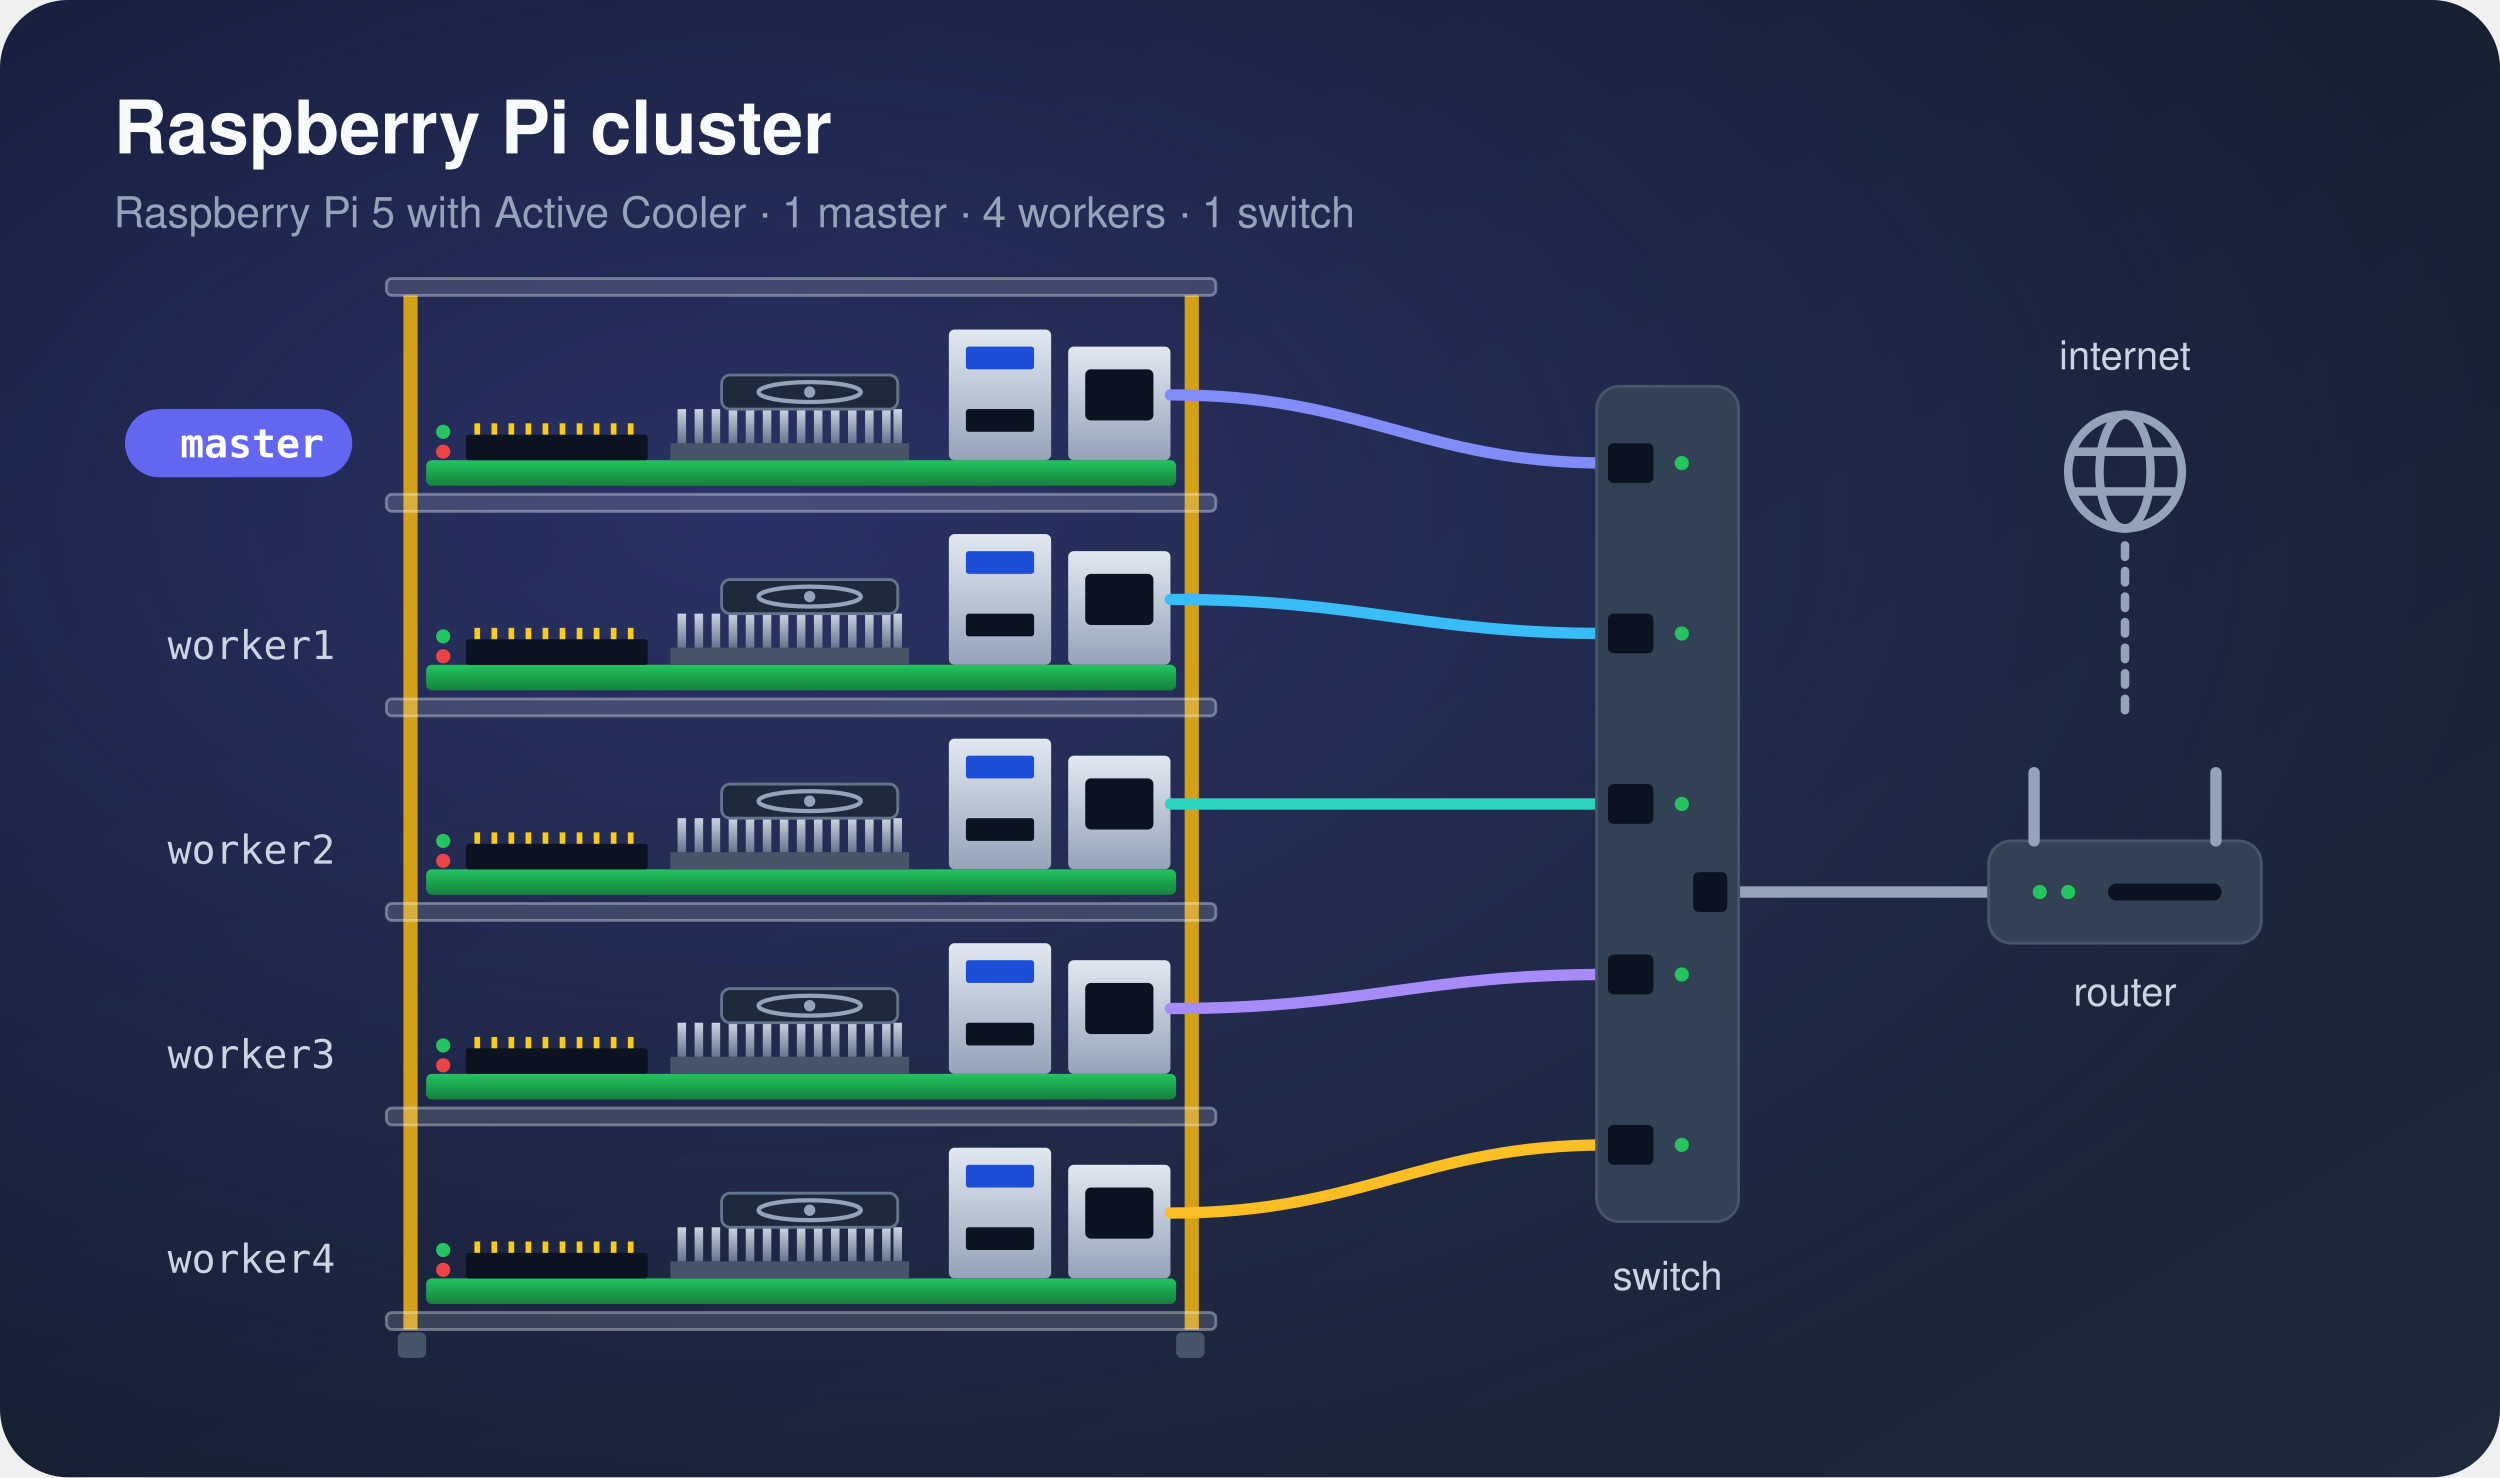
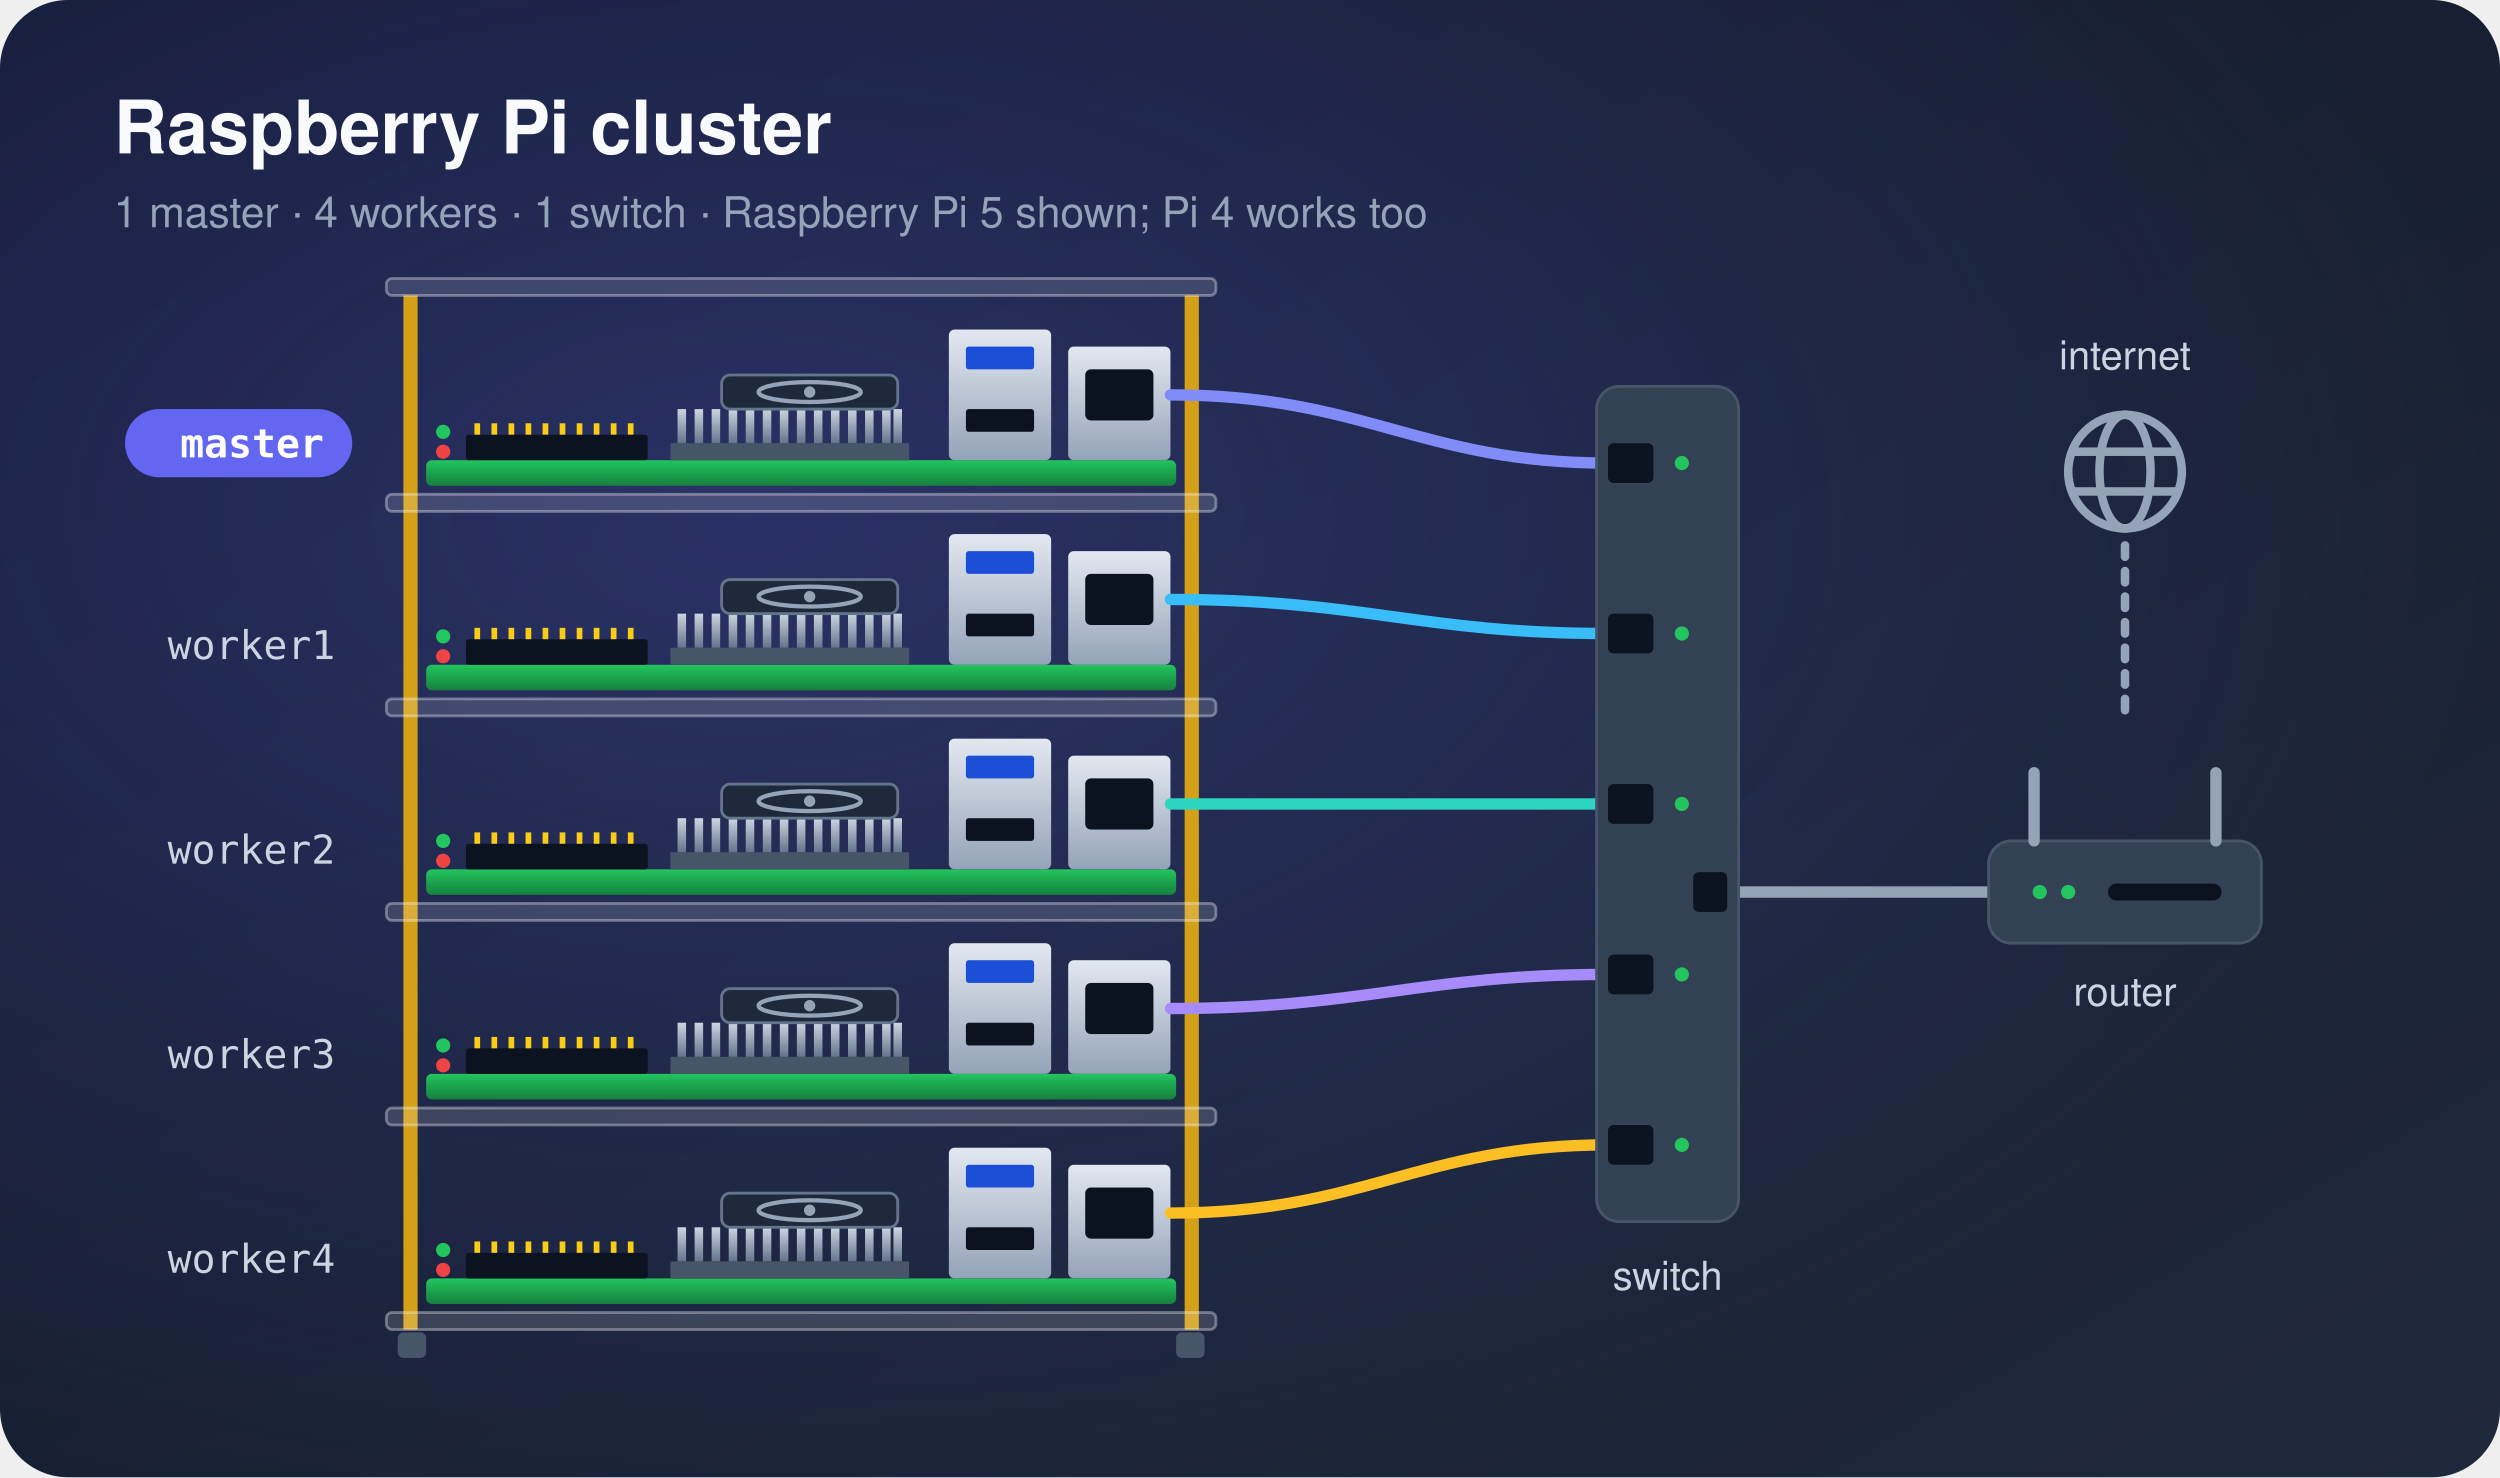
- <svg xmlns="http://www.w3.org/2000/svg" viewBox="0 0 880 520" role="img" aria-label="Illustration of the Pi cluster: five Raspberry Pi 5 boards with Active Coolers stacked in a case, master on top and four workers below, each wired by Ethernet to a network switch that connects to a home router and the internet.">
+ <svg xmlns="http://www.w3.org/2000/svg" viewBox="0 0 880 520" role="img" aria-label="Illustration of the Pi cluster: five Raspberry Pi boards (Raspberry Pi 5 with Active Coolers shown) stacked in a case, master on top and four workers below, each wired by Ethernet to a network switch that connects to a home router and the internet.">
  <defs>
    <linearGradient id="bg" x1="0" y1="0" x2="1" y2="1">
      <stop offset="0" stop-color="#0F172A" />
      <stop offset="1" stop-color="#1E293B" />
    </linearGradient>
    <linearGradient id="pcb" x1="0" y1="0" x2="0" y2="1">
      <stop offset="0" stop-color="#22C55E" />
      <stop offset="1" stop-color="#15803D" />
    </linearGradient>
    <linearGradient id="metal" x1="0" y1="0" x2="0" y2="1">
      <stop offset="0" stop-color="#E2E8F0" />
      <stop offset="1" stop-color="#94A3B8" />
    </linearGradient>
    <linearGradient id="sink" x1="0" y1="0" x2="0" y2="1">
      <stop offset="0" stop-color="#CBD5E1" />
      <stop offset="1" stop-color="#64748B" />
    </linearGradient>
    <radialGradient id="glow" cx="0.3" cy="0.35" r="0.7">
      <stop offset="0" stop-color="#6366F1" stop-opacity=".28" />
      <stop offset="1" stop-color="#6366F1" stop-opacity="0" />
    </radialGradient>
    <g id="board">
      <rect x="-14" y="12" width="292" height="6" rx="2" fill="#F8FAFC" fill-opacity=".14" stroke="#F8FAFC" stroke-opacity=".35" />
      <rect x="0" y="0" width="264" height="9" rx="2" fill="url(#pcb)" />
      <rect x="14" y="-9" width="64" height="9" rx="1" fill="#0B1220" />
      <path d="M18 -9v-4M24 -9v-4M30 -9v-4M36 -9v-4M42 -9v-4M48 -9v-4M54 -9v-4M60 -9v-4M66 -9v-4M72 -9v-4" stroke="#FACC15" stroke-width="2" />
      <rect x="86" y="-6" width="84" height="6" fill="#475569" />
      <path d="M90 -6v-12M96 -6v-12M102 -6v-12M108 -6v-12M114 -6v-12M120 -6v-12M126 -6v-12M132 -6v-12M138 -6v-12M144 -6v-12M150 -6v-12M156 -6v-12M162 -6v-12M166 -6v-12" stroke="url(#sink)" stroke-width="3" />
      <rect x="104" y="-30" width="62" height="12" rx="3" fill="#1E293B" stroke="#64748B" />
      <ellipse cx="135" cy="-24" rx="18" ry="3.5" fill="none" stroke="#94A3B8" stroke-width="1.5" />
      <circle cx="135" cy="-24" r="2" fill="#94A3B8" />
      <rect x="184" y="-46" width="36" height="46" rx="2" fill="url(#metal)" />
      <rect x="190" y="-40" width="24" height="8" rx="1" fill="#1D4ED8" />
      <rect x="190" y="-18" width="24" height="8" rx="1" fill="#0B1220" />
      <rect x="226" y="-40" width="36" height="40" rx="2" fill="url(#metal)" />
      <rect x="232" y="-32" width="24" height="18" rx="2" fill="#0B1220" />
      <circle cx="6" cy="-3" r="2.5" fill="#EF4444" />
      <circle cx="6" cy="-10" r="2.5" fill="#22C55E" />
    </g>
  </defs>
  <rect width="880" height="520" rx="24" fill="url(#bg)" />
  <rect width="880" height="520" rx="24" fill="url(#glow)" />
  <g font-family="-apple-system, 'Segoe UI', Helvetica, Arial, sans-serif">
    <text x="40" y="54" fill="#F8FAFC" font-size="26" font-weight="700">Raspberry Pi cluster</text>
-     <text x="40" y="80" fill="#94A3B8" font-size="15">Raspberry Pi 5 with Active Cooler · 1 master · 4 workers · 1 switch</text>
+     <text x="40" y="80" fill="#94A3B8" font-size="15">1 master · 4 workers · 1 switch · Raspberry Pi 5 shown; Pi 4 works too</text>
  </g>
  <rect x="142" y="104" width="5" height="364" fill="#D4A017" />
  <rect x="417" y="104" width="5" height="364" fill="#D4A017" />
  <rect x="136" y="98" width="292" height="6" rx="2" fill="#F8FAFC" fill-opacity=".14" stroke="#F8FAFC" stroke-opacity=".35" />
  <use href="#board" x="150" y="162" />
  <use href="#board" x="150" y="234" />
  <use href="#board" x="150" y="306" />
  <use href="#board" x="150" y="378" />
  <use href="#board" x="150" y="450" />
  <rect x="140" y="469" width="10" height="9" rx="2" fill="#475569" />
  <rect x="414" y="469" width="10" height="9" rx="2" fill="#475569" />
  <g font-family="ui-monospace, 'SF Mono', Menlo, Consolas, monospace" font-size="14" text-anchor="end">
    <rect x="44" y="144" width="80" height="24" rx="12" fill="#6366F1" />
    <text x="114" y="161" fill="#fff" font-weight="700">master</text>
    <text x="118" y="232" fill="#CBD5E1">worker1</text>
    <text x="118" y="304" fill="#CBD5E1">worker2</text>
    <text x="118" y="376" fill="#CBD5E1">worker3</text>
    <text x="118" y="448" fill="#CBD5E1">worker4</text>
  </g>
  <g fill="none" stroke-width="4" stroke-linecap="round">
    <path d="M412 139 C480 139 500 163 566 163" stroke="#818CF8" />
    <path d="M412 211 C480 211 500 223 566 223" stroke="#38BDF8" />
    <path d="M412 283 L566 283" stroke="#2DD4BF" />
    <path d="M412 355 C480 355 500 343 566 343" stroke="#A78BFA" />
    <path d="M412 427 C480 427 500 403 566 403" stroke="#FBBF24" />
    <path d="M612 314 L700 314" stroke="#94A3B8" />
  </g>
  <rect x="562" y="136" width="50" height="294" rx="8" fill="#334155" stroke="#475569" />
  <g fill="#0B1220">
    <rect x="566" y="156" width="16" height="14" rx="2" />
    <rect x="566" y="216" width="16" height="14" rx="2" />
    <rect x="566" y="276" width="16" height="14" rx="2" />
    <rect x="566" y="336" width="16" height="14" rx="2" />
    <rect x="566" y="396" width="16" height="14" rx="2" />
    <rect x="596" y="307" width="12" height="14" rx="2" />
  </g>
  <g fill="#22C55E">
    <circle cx="592" cy="163" r="2.5" />
    <circle cx="592" cy="223" r="2.5" />
    <circle cx="592" cy="283" r="2.5" />
    <circle cx="592" cy="343" r="2.5" />
    <circle cx="592" cy="403" r="2.5" />
  </g>
  <rect x="700" y="296" width="96" height="36" rx="8" fill="#334155" stroke="#475569" />
  <path d="M716 296v-24M780 296v-24" stroke="#94A3B8" stroke-width="4" stroke-linecap="round" />
  <circle cx="718" cy="314" r="2.5" fill="#22C55E" />
  <circle cx="728" cy="314" r="2.5" fill="#22C55E" />
  <rect x="742" y="311" width="40" height="6" rx="3" fill="#0B1220" />
  <g fill="none" stroke="#94A3B8" stroke-width="3">
    <circle cx="748" cy="166" r="20" />
    <ellipse cx="748" cy="166" rx="9" ry="20" />
    <path d="M729 159h38M729 173h38" />
  </g>
  <path d="M748 192v60" stroke="#94A3B8" stroke-width="3" stroke-dasharray="4 5" stroke-linecap="round" />
  <g font-family="-apple-system, 'Segoe UI', Helvetica, Arial, sans-serif" font-size="14" fill="#CBD5E1" text-anchor="middle">
    <text x="587" y="454">switch</text>
    <text x="748" y="354">router</text>
    <text x="748" y="130">internet</text>
  </g>
</svg>
